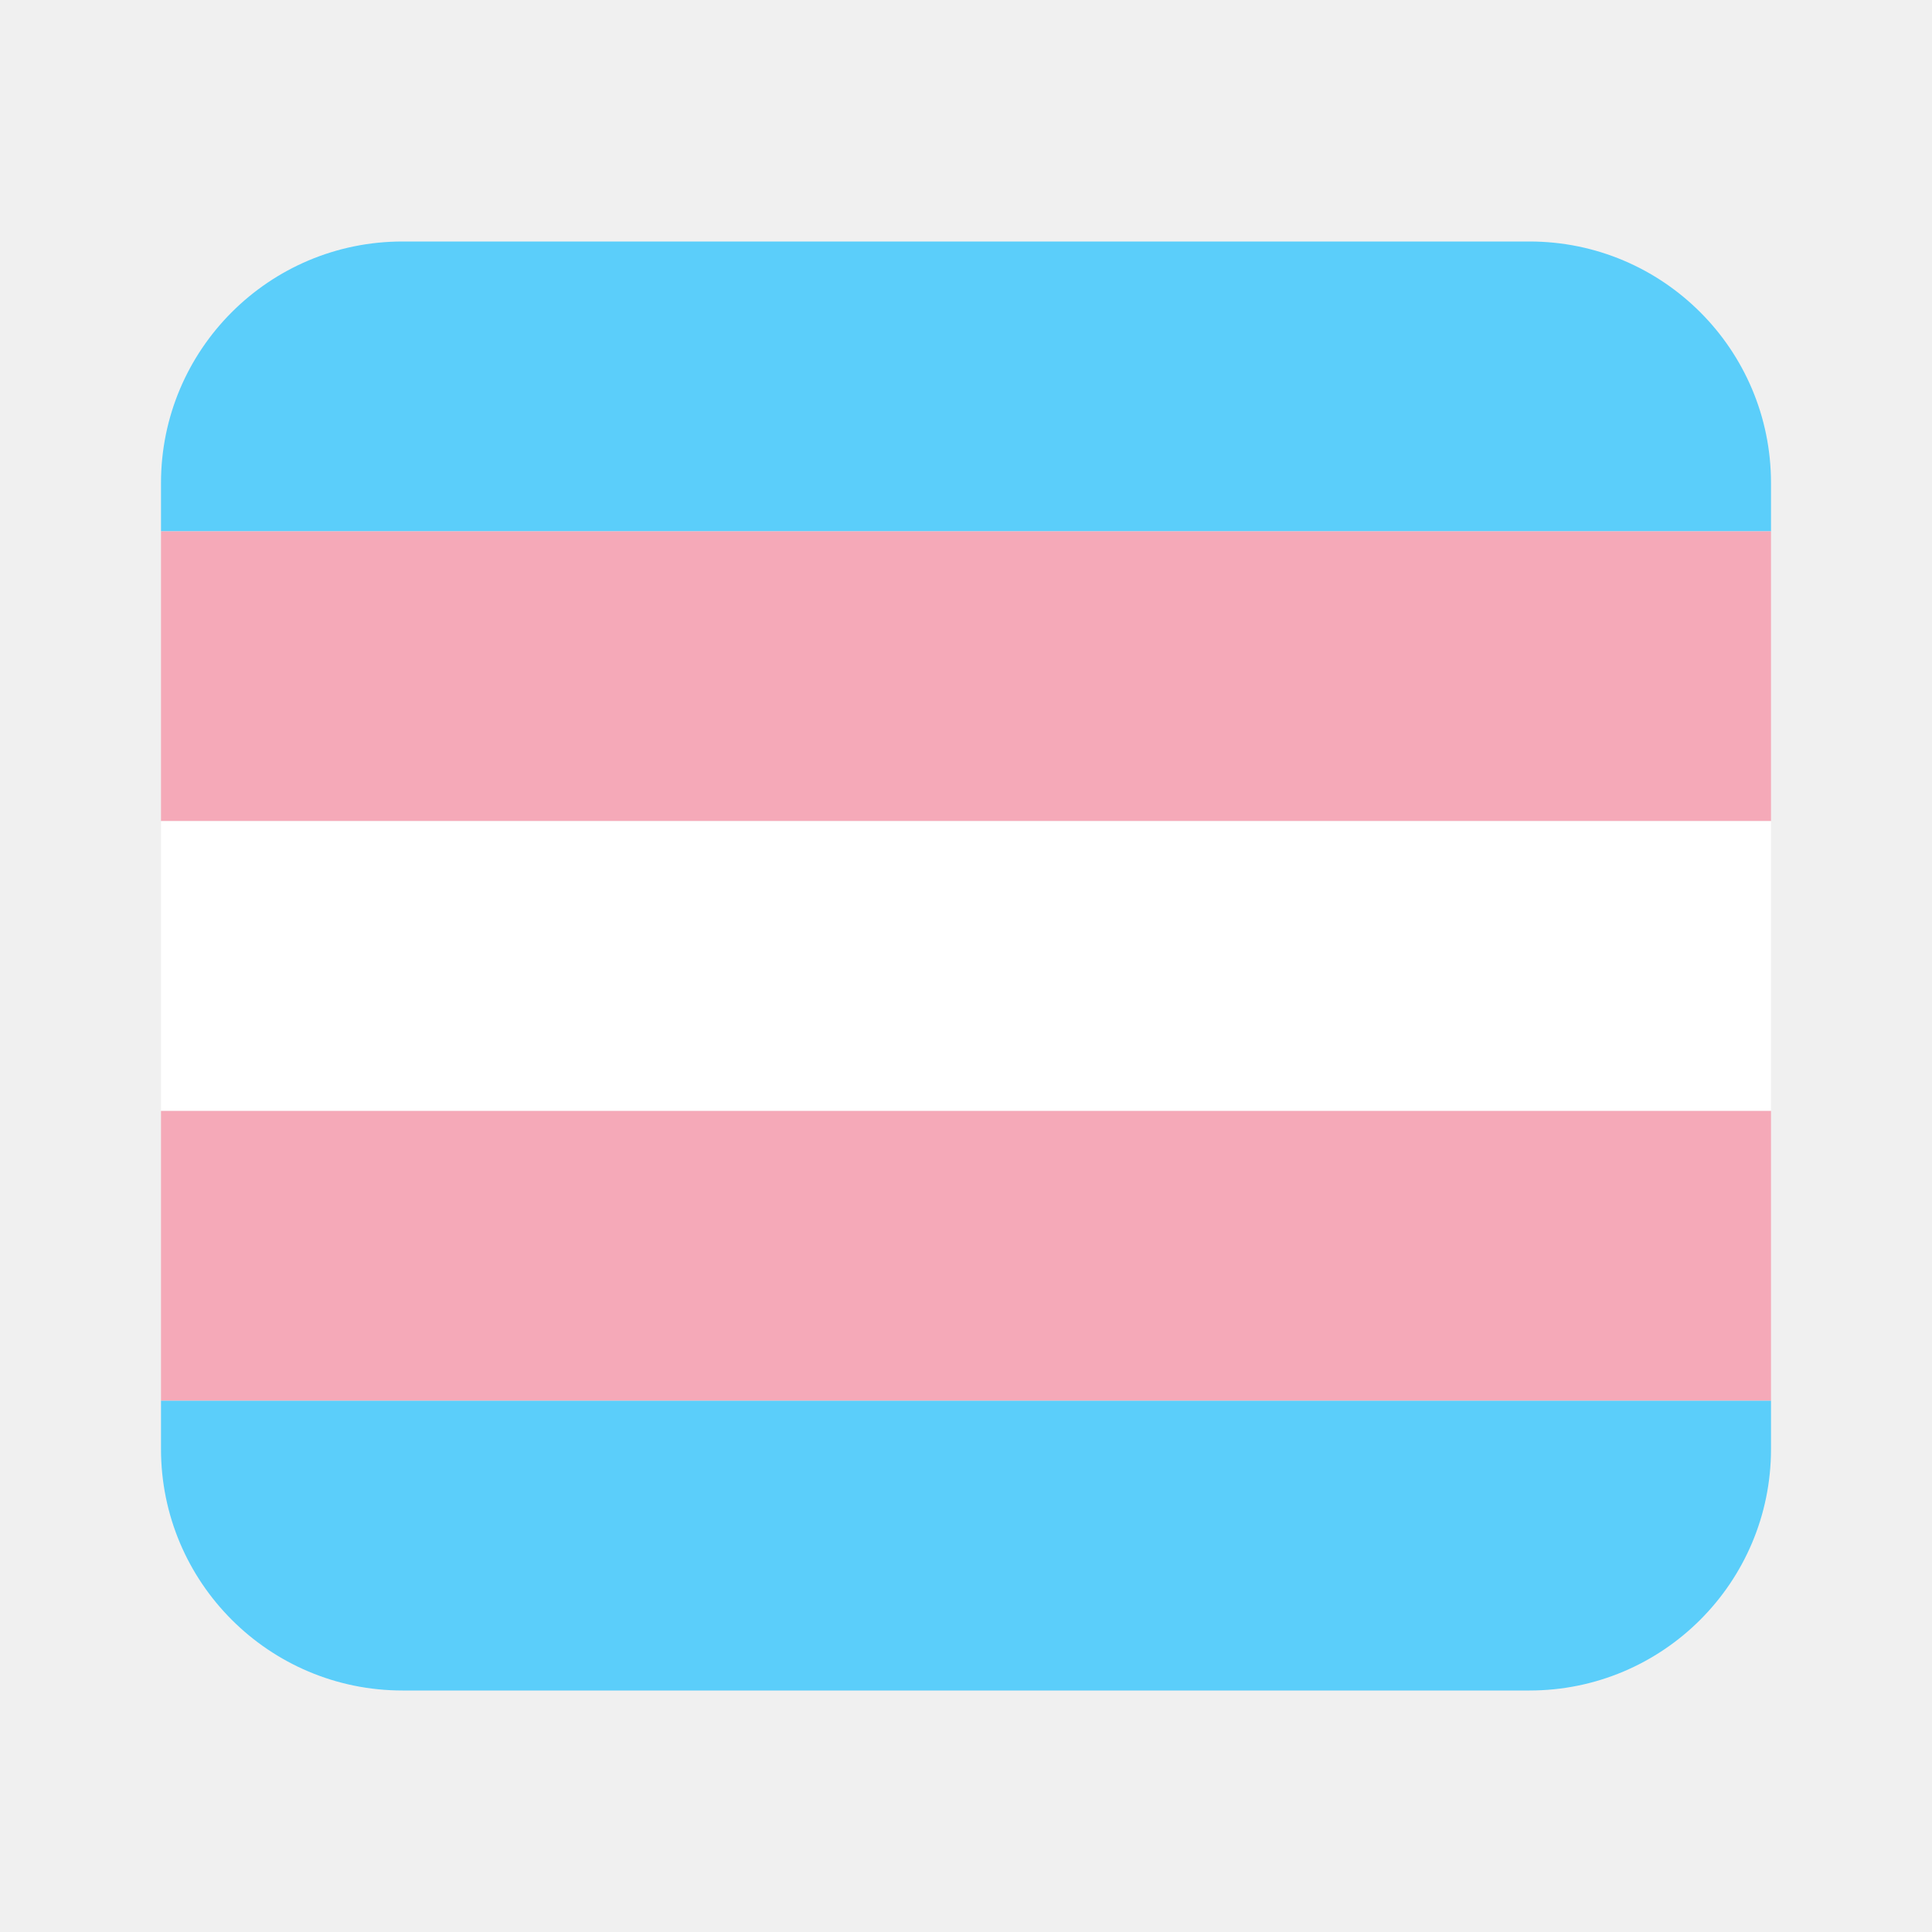
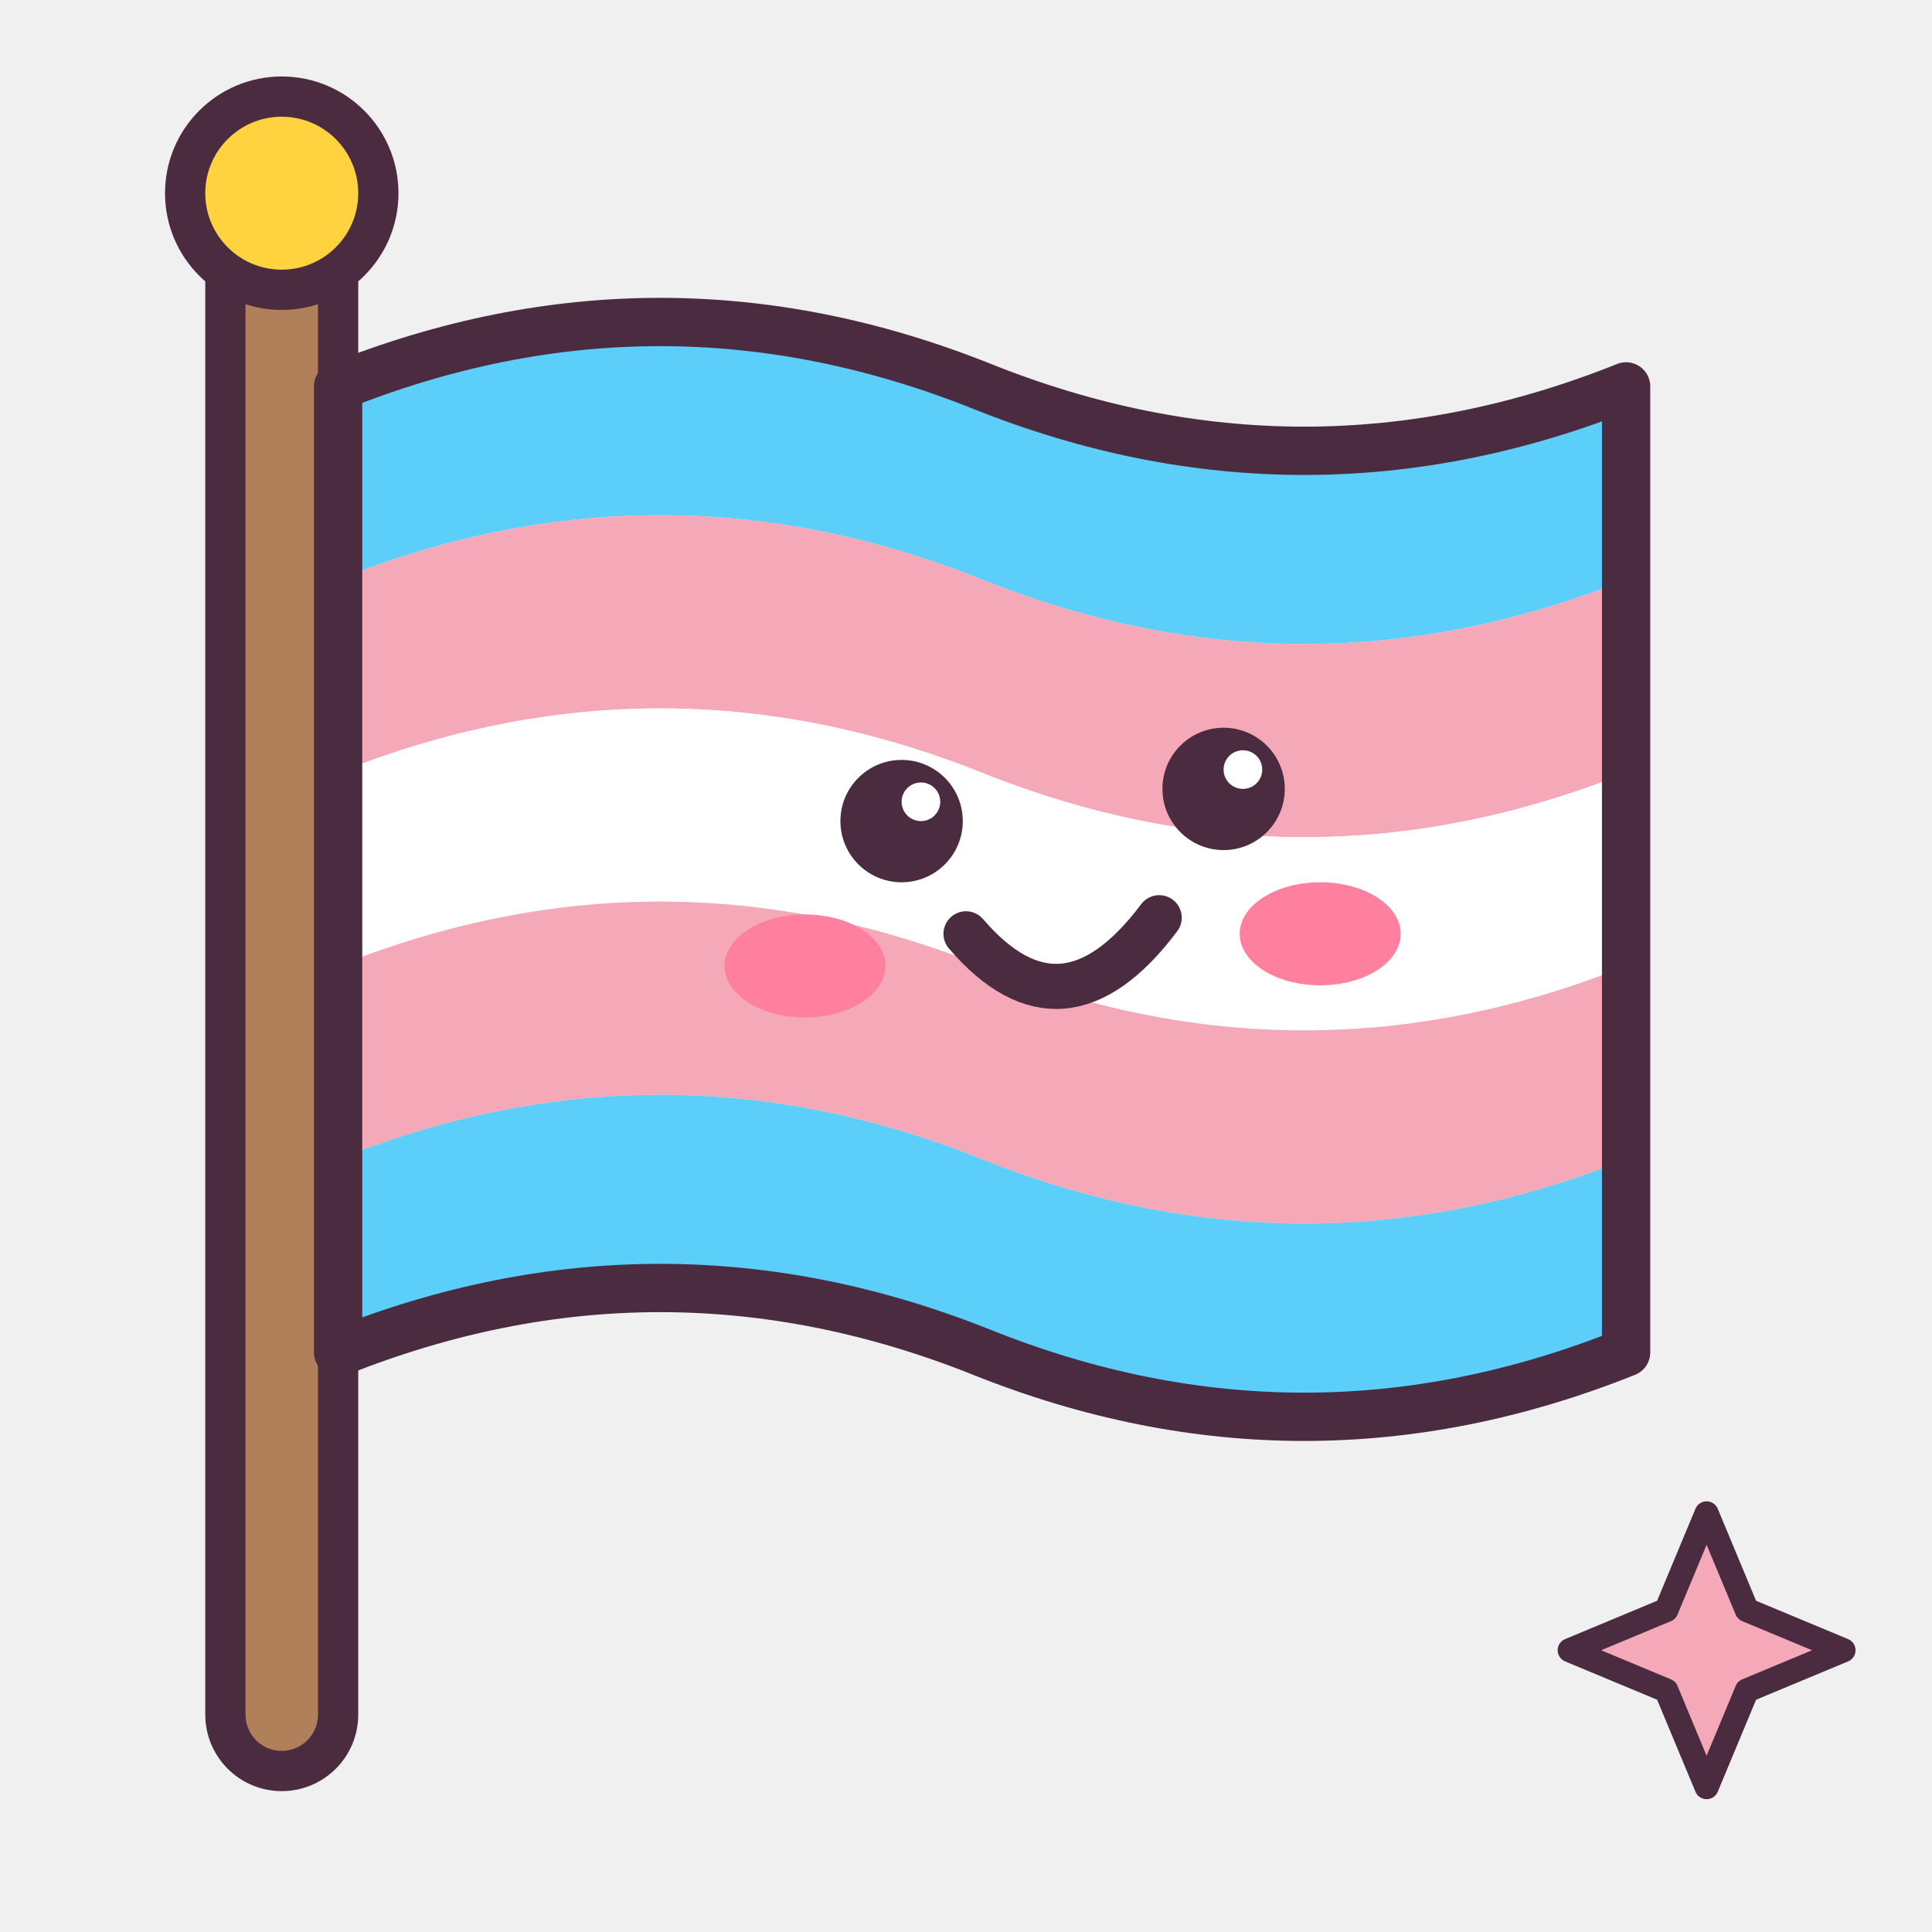
- <svg xmlns="http://www.w3.org/2000/svg" viewBox="0 0 24 24">
-   <defs>
-     <clipPath id="trans-flag-clip">
-       <rect x="2" y="3" width="20" height="18" rx="3" />
-     </clipPath>
-   </defs>
-   <g clip-path="url(#trans-flag-clip)">
-     <rect x="2" y="3" width="20" height="3.6" fill="#5BCEFA" />
-     <rect x="2" y="6.6" width="20" height="3.6" fill="#F5A9B8" />
-     <rect x="2" y="10.2" width="20" height="3.6" fill="#FFFFFF" />
-     <rect x="2" y="13.8" width="20" height="3.6" fill="#F5A9B8" />
-     <rect x="2" y="17.4" width="20" height="3.6" fill="#5BCEFA" />
-   </g>
+ <svg xmlns="http://www.w3.org/2000/svg" viewBox="0 0 120 120">
+   <rect x="14" y="14" width="7" height="96" rx="3.5" fill="#b0805a" stroke="#4a2b3f" stroke-width="2.5" />
+   <circle cx="17.5" cy="12" r="6" fill="#ffd23f" stroke="#4a2b3f" stroke-width="2.5" />
+   <path d="M21 24 q20 -8 40 0 t40 0 L101 36 q-20 8 -40 0 t-40 0 Z" fill="#5bcefa" />
+   <path d="M21 36 q20 -8 40 0 t40 0 L101 48 q-20 8 -40 0 t-40 0 Z" fill="#f5a9b8" />
+   <path d="M21 48 q20 -8 40 0 t40 0 L101 60 q-20 8 -40 0 t-40 0 Z" fill="#ffffff" />
+   <path d="M21 60 q20 -8 40 0 t40 0 L101 72 q-20 8 -40 0 t-40 0 Z" fill="#f5a9b8" />
+   <path d="M21 72 q20 -8 40 0 t40 0 L101 84 q-20 8 -40 0 t-40 0 Z" fill="#5bcefa" />
+   <path d="M21 24 q20 -8 40 0 t40 0 L101 84 q-20 8 -40 0 t-40 0 Z" fill="none" stroke="#4a2b3f" stroke-width="3" stroke-linejoin="round" />
+   <ellipse cx="50" cy="60" rx="5" ry="3.2" fill="#ff7f9f" />
+   <ellipse cx="82" cy="58" rx="5" ry="3.2" fill="#ff7f9f" />
+   <circle cx="56" cy="51" r="3.8" fill="#4a2b3f" />
+   <circle cx="76" cy="49" r="3.8" fill="#4a2b3f" />
+   <circle cx="57.2" cy="49.8" r="1.2" fill="#fff" />
+   <circle cx="77.2" cy="47.8" r="1.2" fill="#fff" />
+   <path d="M60 58 q6 7 12 -1" fill="none" stroke="#4a2b3f" stroke-width="2.8" stroke-linecap="round" />
+   <path d="M106 94 l2.5 6 6 2.5 -6 2.5 -2.5 6 -2.5 -6 -6 -2.5 6 -2.5 Z" fill="#f5a9b8" stroke="#4a2b3f" stroke-width="1.5" stroke-linejoin="round" />
</svg>
